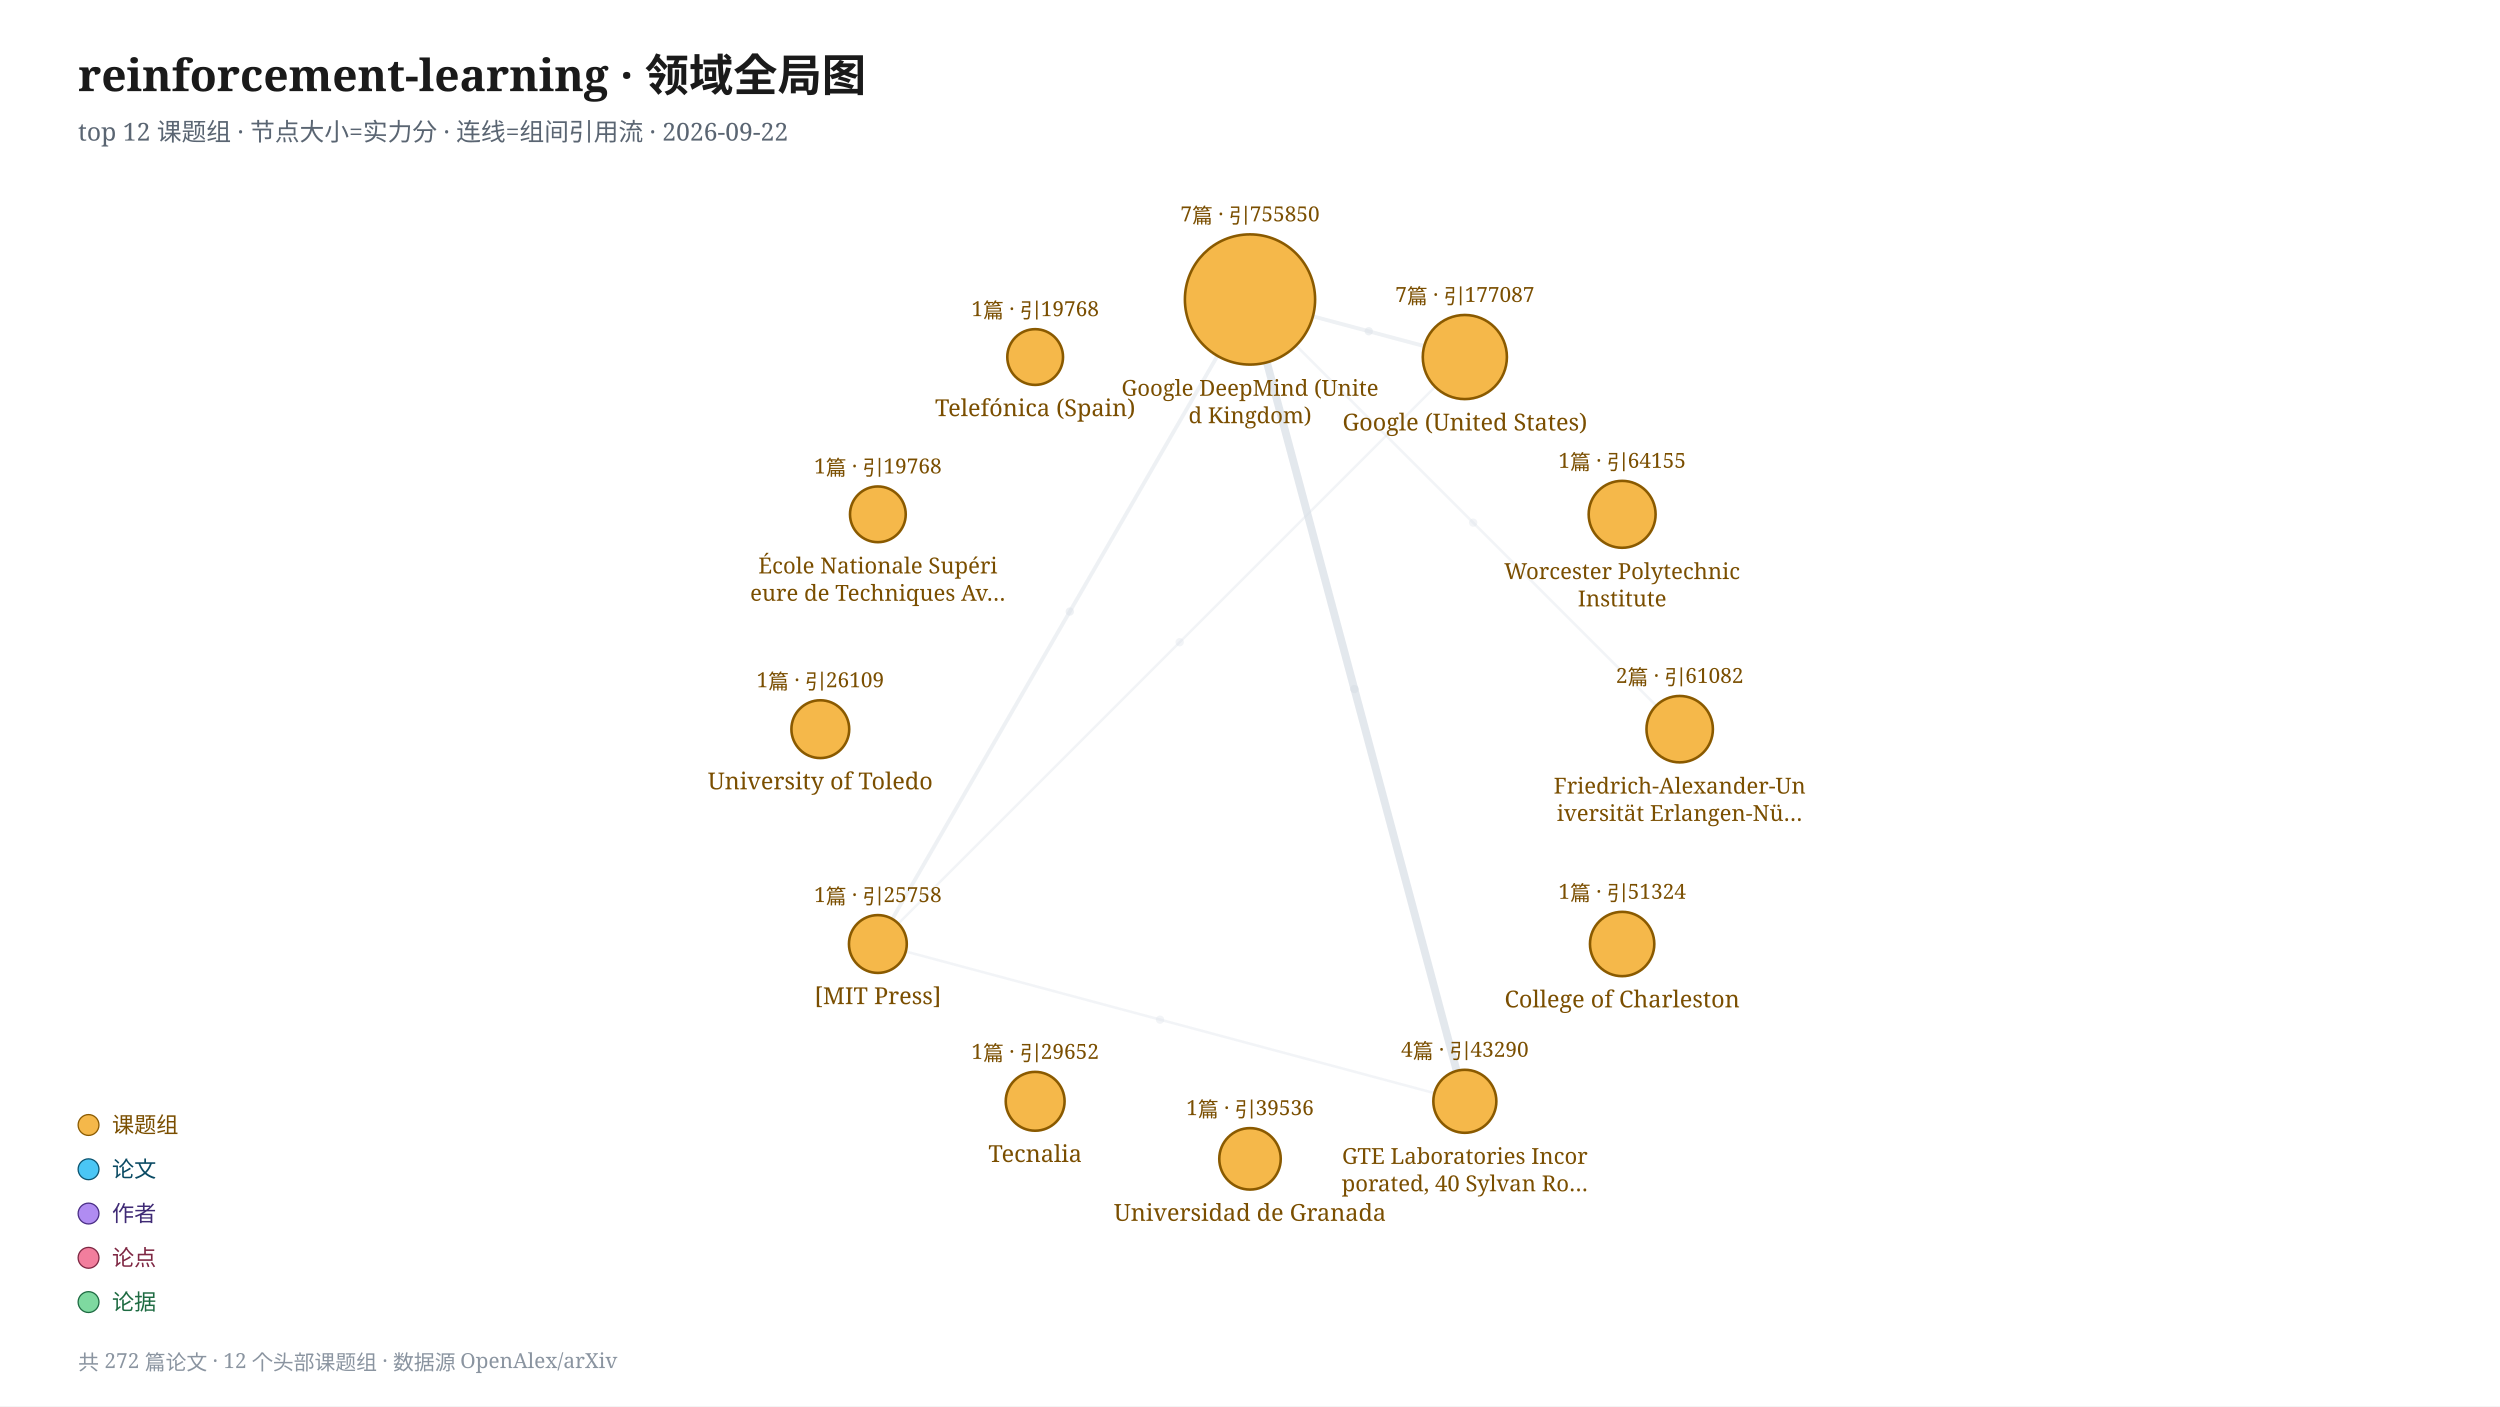
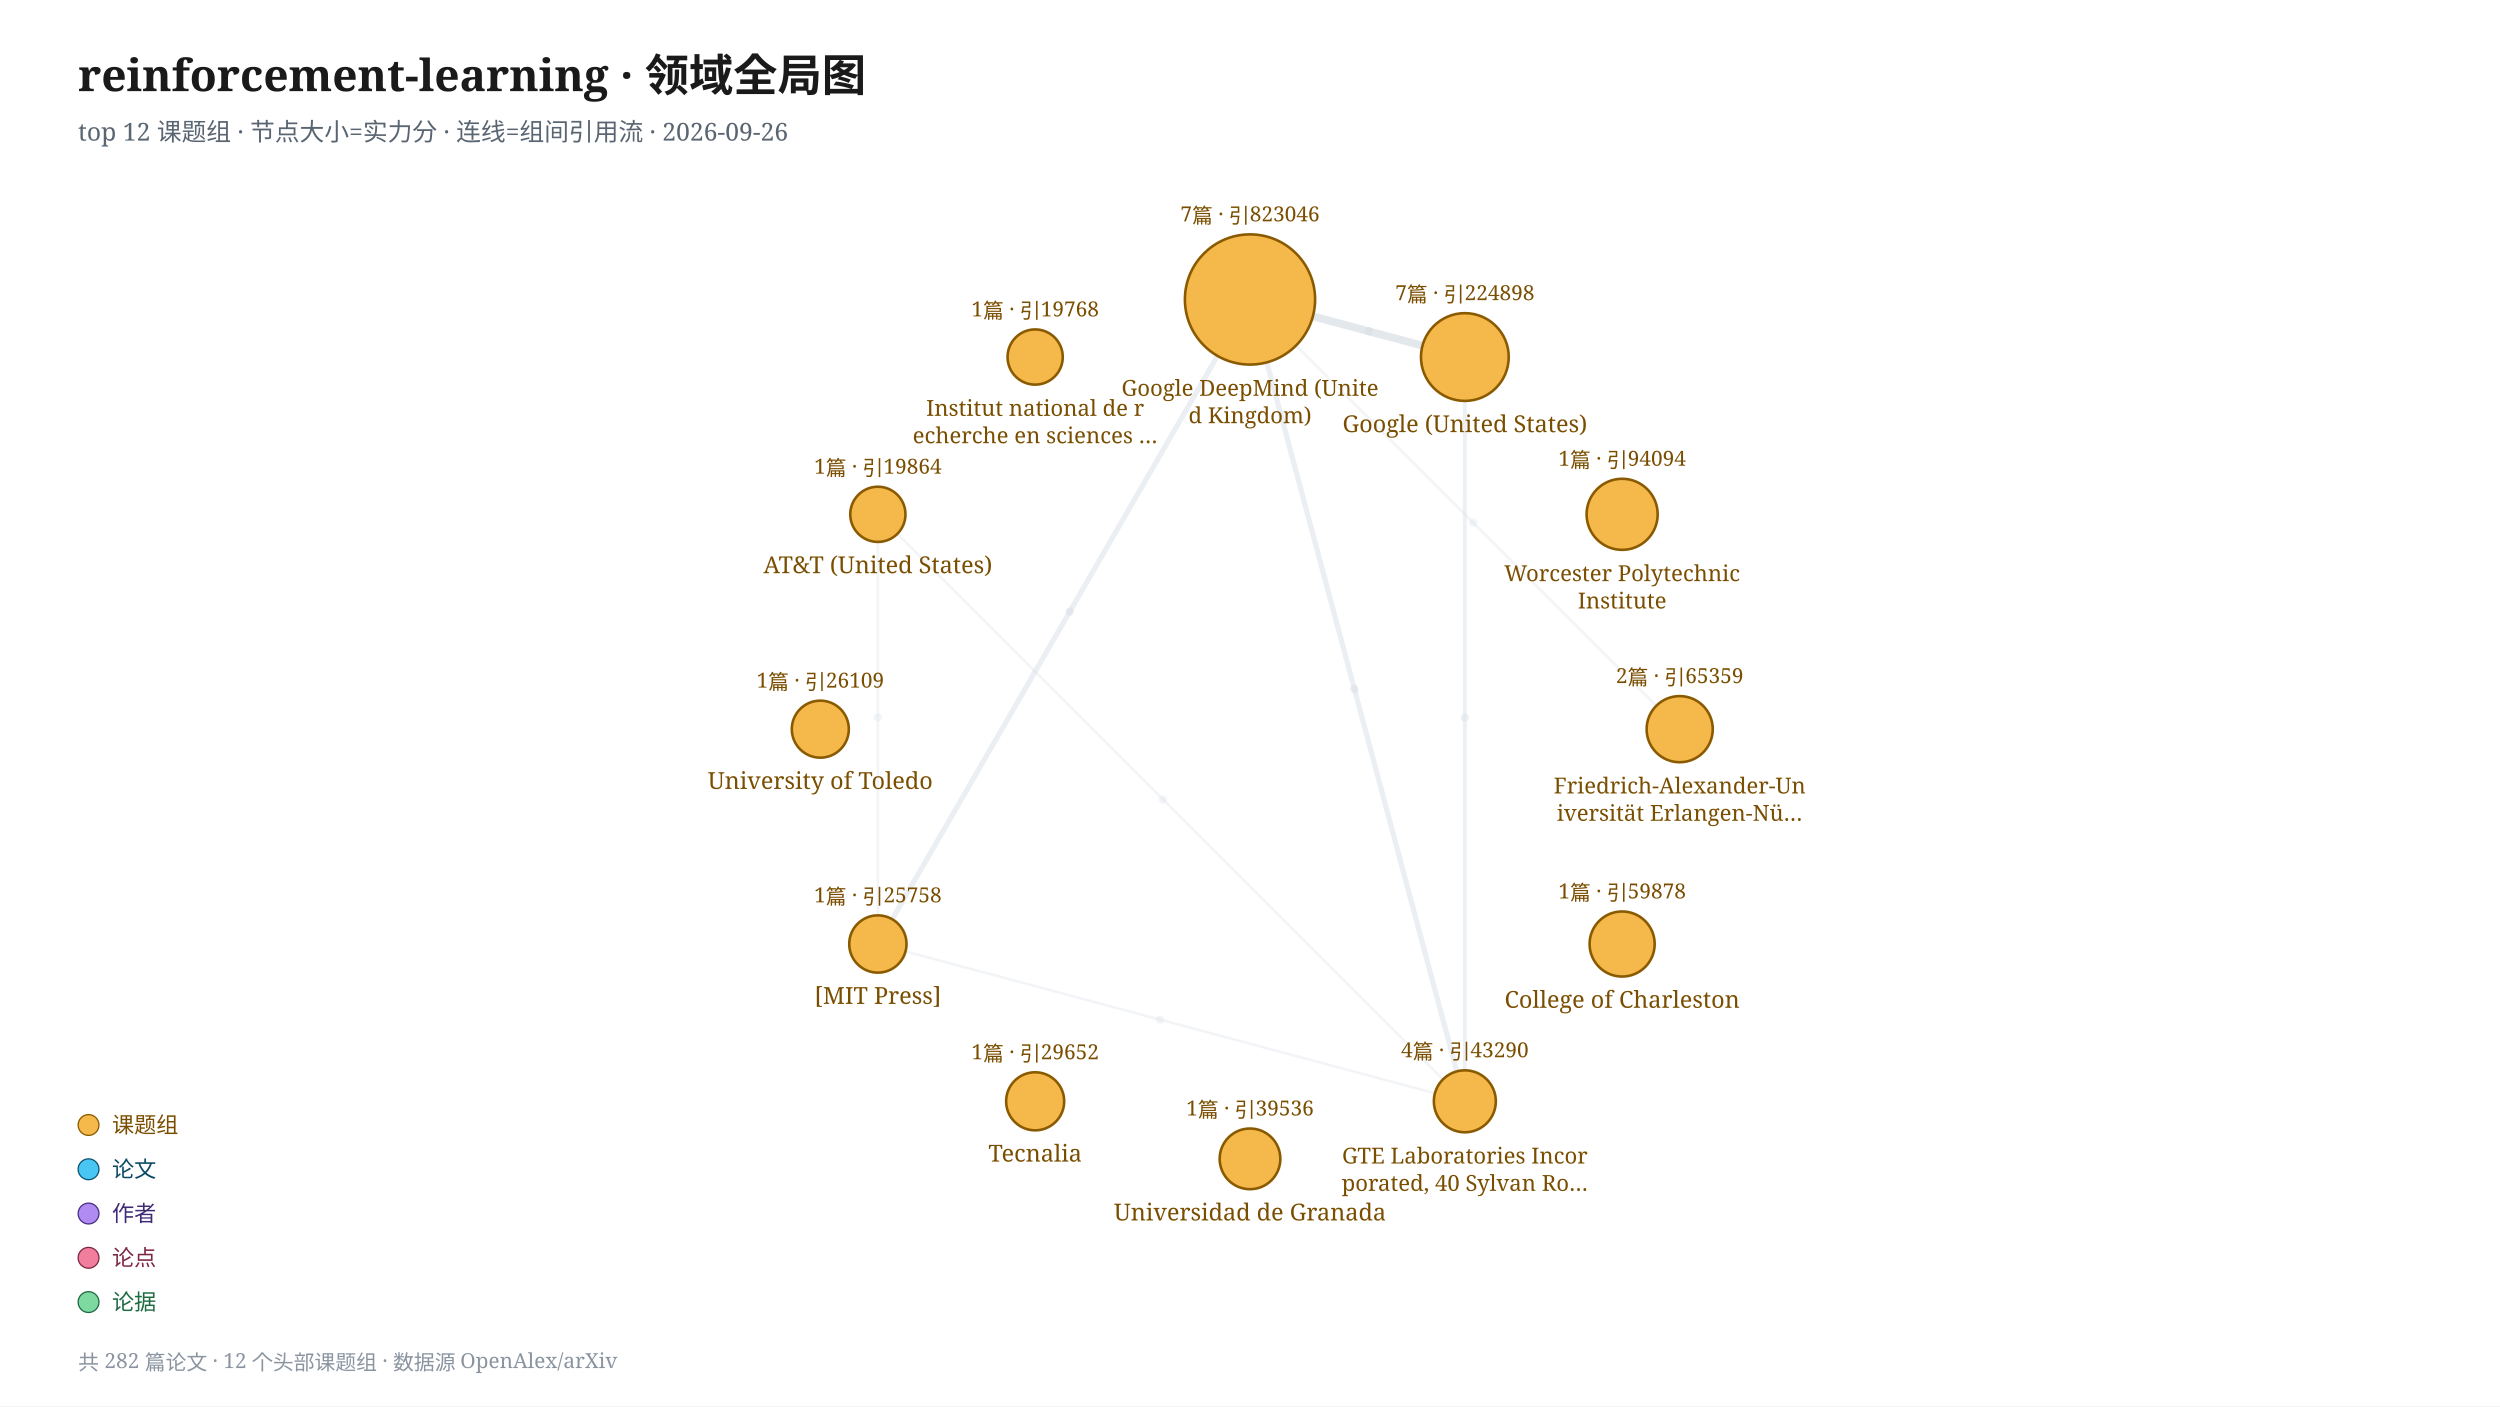
<svg xmlns="http://www.w3.org/2000/svg" width="1920" height="1080" viewBox="0 0 1920 1080">
  <defs>
    <filter id="glow">
      <feGaussianBlur stdDeviation="9" result="b" />
      <feMerge>
        <feMergeNode in="b" />
        <feMergeNode in="SourceGraphic" />
      </feMerge>
    </filter>
    <filter id="soft">
      <feGaussianBlur stdDeviation="4" result="b" />
      <feMerge>
        <feMergeNode in="b" />
        <feMergeNode in="SourceGraphic" />
      </feMerge>
    </filter>
  </defs>
  <rect width="1920" height="1080" fill="#FFFFFF" />
  <text x="60" y="70" fill="#1A1A1A" font-family="Georgia, 'Songti SC', serif" font-size="34" font-weight="bold">reinforcement-learning · 领域全局图</text>
-   <text x="60" y="108" fill="#5A6572" font-family="Georgia, serif" font-size="19">top 12 课题组 · 节点大小=实力分 · 连线=组间引用流 · 2026-09-22</text>
-   <line x1="960.0" y1="230.0" x2="674.2" y2="725.0" stroke="#DAE0E7" stroke-width="3.0" opacity="0.45" />
-   <circle cx="821.6" cy="469.7" r="3.2" fill="#DAE0E7" opacity="0.45" />
-   <line x1="960.0" y1="230.0" x2="1125.0" y2="845.8" stroke="#DAE0E7" stroke-width="6.0" opacity="0.75" />
-   <circle cx="1040.2" cy="529.2" r="3.2" fill="#DAE0E7" opacity="0.75" />
+   <text x="60" y="108" fill="#5A6572" font-family="Georgia, serif" font-size="19">top 12 课题组 · 节点大小=实力分 · 连线=组间引用流 · 2026-09-26</text>
+   <line x1="960.0" y1="230.0" x2="674.2" y2="725.0" stroke="#DAE0E7" stroke-width="4.0" opacity="0.55" />
+   <circle cx="821.6" cy="469.7" r="3.2" fill="#DAE0E7" opacity="0.55" />
+   <line x1="960.0" y1="230.0" x2="1125.0" y2="845.8" stroke="#DAE0E7" stroke-width="4.0" opacity="0.55" />
+   <circle cx="1040.2" cy="529.2" r="3.2" fill="#DAE0E7" opacity="0.55" />
  <line x1="674.2" y1="725.0" x2="1125.0" y2="845.8" stroke="#DAE0E7" stroke-width="2.0" opacity="0.35" />
  <circle cx="890.9" cy="783.1" r="3.2" fill="#DAE0E7" opacity="0.35" />
  <line x1="1290.0" y1="560.0" x2="960.0" y2="230.0" stroke="#DAE0E7" stroke-width="2.0" opacity="0.35" />
  <circle cx="1131.4" cy="401.4" r="3.2" fill="#DAE0E7" opacity="0.35" />
-   <line x1="1125.0" y1="274.2" x2="960.0" y2="230.0" stroke="#DAE0E7" stroke-width="3.0" opacity="0.45" />
-   <circle cx="1051.2" cy="254.4" r="3.2" fill="#DAE0E7" opacity="0.45" />
-   <line x1="1125.0" y1="274.2" x2="674.2" y2="725.0" stroke="#DAE0E7" stroke-width="2.0" opacity="0.35" />
-   <circle cx="906.0" cy="493.2" r="3.2" fill="#DAE0E7" opacity="0.35" />
+   <line x1="1125.0" y1="274.2" x2="960.0" y2="230.0" stroke="#DAE0E7" stroke-width="6.0" opacity="0.75" />
+   <circle cx="1051.2" cy="254.4" r="3.2" fill="#DAE0E7" opacity="0.75" />
+   <line x1="1125.0" y1="274.2" x2="1125.0" y2="845.8" stroke="#DAE0E7" stroke-width="3.0" opacity="0.45" />
+   <circle cx="1125.0" cy="551.0" r="3.2" fill="#DAE0E7" opacity="0.45" />
+   <line x1="674.2" y1="395.0" x2="1125.0" y2="845.8" stroke="#DAE0E7" stroke-width="2.0" opacity="0.35" />
+   <circle cx="893.2" cy="614.0" r="3.2" fill="#DAE0E7" opacity="0.35" />
+   <line x1="674.2" y1="395.0" x2="674.2" y2="725.0" stroke="#DAE0E7" stroke-width="2.0" opacity="0.35" />
+   <circle cx="674.2" cy="551.0" r="3.2" fill="#DAE0E7" opacity="0.35" />
  <circle cx="960.0" cy="230.0" r="50.0" fill="#F5B84A" stroke="#8A5A00" stroke-width="2" opacity="1.0" />
  <text x="960.0" y="304.0" text-anchor="middle" fill="#7A4E00" font-family="Georgia, serif" font-size="17" opacity="1.0">Google DeepMind (Unite</text>
  <text x="960.0" y="325.0" text-anchor="middle" fill="#7A4E00" font-family="Georgia, serif" font-size="17" opacity="1.0">d Kingdom)</text>
-   <text x="960.0" y="170.0" text-anchor="middle" fill="#7A4E00" font-family="Georgia, serif" font-size="16" opacity="1.0">7篇 · 引755850</text>
-   <circle cx="1125.0" cy="274.2" r="32.3" fill="#F5B84A" stroke="#8A5A00" stroke-width="2" opacity="1.0" />
-   <text x="1125.0" y="330.6" text-anchor="middle" fill="#7A4E00" font-family="Georgia, serif" font-size="18" opacity="1.0">Google (United States)</text>
-   <text x="1125.0" y="231.9" text-anchor="middle" fill="#7A4E00" font-family="Georgia, serif" font-size="16" opacity="1.0">7篇 · 引177087</text>
-   <circle cx="1245.8" cy="395.0" r="25.7" fill="#F5B84A" stroke="#8A5A00" stroke-width="2" opacity="1.0" />
-   <text x="1245.8" y="444.7" text-anchor="middle" fill="#7A4E00" font-family="Georgia, serif" font-size="17" opacity="1.0">Worcester Polytechnic </text>
-   <text x="1245.8" y="465.7" text-anchor="middle" fill="#7A4E00" font-family="Georgia, serif" font-size="17" opacity="1.0">Institute</text>
-   <text x="1245.8" y="359.3" text-anchor="middle" fill="#7A4E00" font-family="Georgia, serif" font-size="16" opacity="1.0">1篇 · 引64155</text>
-   <circle cx="1290.0" cy="560.0" r="25.5" fill="#F5B84A" stroke="#8A5A00" stroke-width="2" opacity="1.0" />
-   <text x="1290.0" y="609.5" text-anchor="middle" fill="#7A4E00" font-family="Georgia, serif" font-size="17" opacity="1.0">Friedrich-Alexander-Un</text>
-   <text x="1290.0" y="630.5" text-anchor="middle" fill="#7A4E00" font-family="Georgia, serif" font-size="17" opacity="1.0">iversität Erlangen-Nü…</text>
-   <text x="1290.0" y="524.5" text-anchor="middle" fill="#7A4E00" font-family="Georgia, serif" font-size="16" opacity="1.0">2篇 · 引61082</text>
-   <circle cx="1245.8" cy="725.0" r="24.7" fill="#F5B84A" stroke="#8A5A00" stroke-width="2" opacity="1.0" />
-   <text x="1245.8" y="773.7" text-anchor="middle" fill="#7A4E00" font-family="Georgia, serif" font-size="18" opacity="1.0">College of Charleston</text>
-   <text x="1245.8" y="690.3" text-anchor="middle" fill="#7A4E00" font-family="Georgia, serif" font-size="16" opacity="1.0">1篇 · 引51324</text>
-   <circle cx="1125.0" cy="845.8" r="24.2" fill="#F5B84A" stroke="#8A5A00" stroke-width="2" opacity="1.0" />
-   <text x="1125.0" y="893.9" text-anchor="middle" fill="#7A4E00" font-family="Georgia, serif" font-size="17" opacity="1.0">GTE Laboratories Incor</text>
-   <text x="1125.0" y="914.9" text-anchor="middle" fill="#7A4E00" font-family="Georgia, serif" font-size="17" opacity="1.0">porated, 40 Sylvan Ro…</text>
-   <text x="1125.0" y="811.6" text-anchor="middle" fill="#7A4E00" font-family="Georgia, serif" font-size="16" opacity="1.0">4篇 · 引43290</text>
-   <circle cx="960.0" cy="890.0" r="23.6" fill="#F5B84A" stroke="#8A5A00" stroke-width="2" opacity="1.0" />
-   <text x="960.0" y="937.6" text-anchor="middle" fill="#7A4E00" font-family="Georgia, serif" font-size="18" opacity="1.0">Universidad de Granada</text>
-   <text x="960.0" y="856.4" text-anchor="middle" fill="#7A4E00" font-family="Georgia, serif" font-size="16" opacity="1.0">1篇 · 引39536</text>
-   <circle cx="795.0" cy="845.8" r="22.6" fill="#F5B84A" stroke="#8A5A00" stroke-width="2" opacity="1.0" />
-   <text x="795.0" y="892.4" text-anchor="middle" fill="#7A4E00" font-family="Georgia, serif" font-size="18" opacity="1.0">Tecnalia</text>
-   <text x="795.0" y="813.2" text-anchor="middle" fill="#7A4E00" font-family="Georgia, serif" font-size="16" opacity="1.0">1篇 · 引29652</text>
-   <circle cx="674.2" cy="725.0" r="22.2" fill="#F5B84A" stroke="#8A5A00" stroke-width="2" opacity="1.0" />
-   <text x="674.2" y="771.2" text-anchor="middle" fill="#7A4E00" font-family="Georgia, serif" font-size="18" opacity="1.0">[MIT Press]</text>
-   <text x="674.2" y="692.8" text-anchor="middle" fill="#7A4E00" font-family="Georgia, serif" font-size="16" opacity="1.0">1篇 · 引25758</text>
-   <circle cx="630.0" cy="560.0" r="22.2" fill="#F5B84A" stroke="#8A5A00" stroke-width="2" opacity="1.0" />
-   <text x="630.0" y="606.2" text-anchor="middle" fill="#7A4E00" font-family="Georgia, serif" font-size="18" opacity="1.0">University of Toledo</text>
-   <text x="630.0" y="527.8" text-anchor="middle" fill="#7A4E00" font-family="Georgia, serif" font-size="16" opacity="1.0">1篇 · 引26109</text>
-   <circle cx="674.2" cy="395.0" r="21.4" fill="#F5B84A" stroke="#8A5A00" stroke-width="2" opacity="1.0" />
-   <text x="674.2" y="440.4" text-anchor="middle" fill="#7A4E00" font-family="Georgia, serif" font-size="17" opacity="1.0">École Nationale Supéri</text>
-   <text x="674.2" y="461.4" text-anchor="middle" fill="#7A4E00" font-family="Georgia, serif" font-size="17" opacity="1.0">eure de Techniques Av…</text>
-   <text x="674.2" y="363.6" text-anchor="middle" fill="#7A4E00" font-family="Georgia, serif" font-size="16" opacity="1.0">1篇 · 引19768</text>
-   <circle cx="795.0" cy="274.2" r="21.4" fill="#F5B84A" stroke="#8A5A00" stroke-width="2" opacity="1.0" />
-   <text x="795.0" y="319.6" text-anchor="middle" fill="#7A4E00" font-family="Georgia, serif" font-size="18" opacity="1.0">Telefónica (Spain)</text>
-   <text x="795.0" y="242.8" text-anchor="middle" fill="#7A4E00" font-family="Georgia, serif" font-size="16" opacity="1.0">1篇 · 引19768</text>
+   <text x="960.0" y="170.0" text-anchor="middle" fill="#7A4E00" font-family="Georgia, serif" font-size="16" opacity="1.0">7篇 · 引823046</text>
+   <circle cx="1125.0" cy="274.2" r="33.7" fill="#F5B84A" stroke="#8A5A00" stroke-width="2" opacity="1.0" />
+   <text x="1125.0" y="331.9" text-anchor="middle" fill="#7A4E00" font-family="Georgia, serif" font-size="18" opacity="1.0">Google (United States)</text>
+   <text x="1125.0" y="230.5" text-anchor="middle" fill="#7A4E00" font-family="Georgia, serif" font-size="16" opacity="1.0">7篇 · 引224898</text>
+   <circle cx="1245.8" cy="395.0" r="27.3" fill="#F5B84A" stroke="#8A5A00" stroke-width="2" opacity="1.0" />
+   <text x="1245.8" y="446.3" text-anchor="middle" fill="#7A4E00" font-family="Georgia, serif" font-size="17" opacity="1.0">Worcester Polytechnic </text>
+   <text x="1245.8" y="467.3" text-anchor="middle" fill="#7A4E00" font-family="Georgia, serif" font-size="17" opacity="1.0">Institute</text>
+   <text x="1245.8" y="357.7" text-anchor="middle" fill="#7A4E00" font-family="Georgia, serif" font-size="16" opacity="1.0">1篇 · 引94094</text>
+   <circle cx="1290.0" cy="560.0" r="25.4" fill="#F5B84A" stroke="#8A5A00" stroke-width="2" opacity="1.0" />
+   <text x="1290.0" y="609.4" text-anchor="middle" fill="#7A4E00" font-family="Georgia, serif" font-size="17" opacity="1.0">Friedrich-Alexander-Un</text>
+   <text x="1290.0" y="630.4" text-anchor="middle" fill="#7A4E00" font-family="Georgia, serif" font-size="17" opacity="1.0">iversität Erlangen-Nü…</text>
+   <text x="1290.0" y="524.6" text-anchor="middle" fill="#7A4E00" font-family="Georgia, serif" font-size="16" opacity="1.0">2篇 · 引65359</text>
+   <circle cx="1245.8" cy="725.0" r="25.0" fill="#F5B84A" stroke="#8A5A00" stroke-width="2" opacity="1.0" />
+   <text x="1245.8" y="774.0" text-anchor="middle" fill="#7A4E00" font-family="Georgia, serif" font-size="18" opacity="1.0">College of Charleston</text>
+   <text x="1245.8" y="690.0" text-anchor="middle" fill="#7A4E00" font-family="Georgia, serif" font-size="16" opacity="1.0">1篇 · 引59878</text>
+   <circle cx="1125.0" cy="845.8" r="23.8" fill="#F5B84A" stroke="#8A5A00" stroke-width="2" opacity="1.0" />
+   <text x="1125.0" y="893.6" text-anchor="middle" fill="#7A4E00" font-family="Georgia, serif" font-size="17" opacity="1.0">GTE Laboratories Incor</text>
+   <text x="1125.0" y="914.6" text-anchor="middle" fill="#7A4E00" font-family="Georgia, serif" font-size="17" opacity="1.0">porated, 40 Sylvan Ro…</text>
+   <text x="1125.0" y="812.0" text-anchor="middle" fill="#7A4E00" font-family="Georgia, serif" font-size="16" opacity="1.0">4篇 · 引43290</text>
+   <circle cx="960.0" cy="890.0" r="23.3" fill="#F5B84A" stroke="#8A5A00" stroke-width="2" opacity="1.0" />
+   <text x="960.0" y="937.3" text-anchor="middle" fill="#7A4E00" font-family="Georgia, serif" font-size="18" opacity="1.0">Universidad de Granada</text>
+   <text x="960.0" y="856.7" text-anchor="middle" fill="#7A4E00" font-family="Georgia, serif" font-size="16" opacity="1.0">1篇 · 引39536</text>
+   <circle cx="795.0" cy="845.8" r="22.3" fill="#F5B84A" stroke="#8A5A00" stroke-width="2" opacity="1.0" />
+   <text x="795.0" y="892.1" text-anchor="middle" fill="#7A4E00" font-family="Georgia, serif" font-size="18" opacity="1.0">Tecnalia</text>
+   <text x="795.0" y="813.5" text-anchor="middle" fill="#7A4E00" font-family="Georgia, serif" font-size="16" opacity="1.0">1篇 · 引29652</text>
+   <circle cx="674.2" cy="725.0" r="22.0" fill="#F5B84A" stroke="#8A5A00" stroke-width="2" opacity="1.0" />
+   <text x="674.2" y="771.0" text-anchor="middle" fill="#7A4E00" font-family="Georgia, serif" font-size="18" opacity="1.0">[MIT Press]</text>
+   <text x="674.2" y="693.0" text-anchor="middle" fill="#7A4E00" font-family="Georgia, serif" font-size="16" opacity="1.0">1篇 · 引25758</text>
+   <circle cx="630.0" cy="560.0" r="21.9" fill="#F5B84A" stroke="#8A5A00" stroke-width="2" opacity="1.0" />
+   <text x="630.0" y="605.9" text-anchor="middle" fill="#7A4E00" font-family="Georgia, serif" font-size="18" opacity="1.0">University of Toledo</text>
+   <text x="630.0" y="528.1" text-anchor="middle" fill="#7A4E00" font-family="Georgia, serif" font-size="16" opacity="1.0">1篇 · 引26109</text>
+   <circle cx="674.2" cy="395.0" r="21.2" fill="#F5B84A" stroke="#8A5A00" stroke-width="2" opacity="1.0" />
+   <text x="674.2" y="440.2" text-anchor="middle" fill="#7A4E00" font-family="Georgia, serif" font-size="18" opacity="1.0">AT&amp;T (United States)</text>
+   <text x="674.2" y="363.8" text-anchor="middle" fill="#7A4E00" font-family="Georgia, serif" font-size="16" opacity="1.0">1篇 · 引19864</text>
+   <circle cx="795.0" cy="274.2" r="21.2" fill="#F5B84A" stroke="#8A5A00" stroke-width="2" opacity="1.0" />
+   <text x="795.0" y="319.4" text-anchor="middle" fill="#7A4E00" font-family="Georgia, serif" font-size="17" opacity="1.0">Institut national de r</text>
+   <text x="795.0" y="340.4" text-anchor="middle" fill="#7A4E00" font-family="Georgia, serif" font-size="17" opacity="1.0">echerche en sciences …</text>
+   <text x="795.0" y="243.0" text-anchor="middle" fill="#7A4E00" font-family="Georgia, serif" font-size="16" opacity="1.0">1篇 · 引19768</text>
  <circle cx="68" cy="864" r="8" fill="#F5B84A" stroke="#8A5A00" />
  <text x="86" y="870" fill="#7A4E00" font-family="Georgia, serif" font-size="17">课题组</text>
  <circle cx="68" cy="898" r="8" fill="#4AC6F5" stroke="#0B5470" />
  <text x="86" y="904" fill="#0A4A63" font-family="Georgia, serif" font-size="17">论文</text>
  <circle cx="68" cy="932" r="8" fill="#B08CF2" stroke="#4A2E86" />
  <text x="86" y="938" fill="#3F2A75" font-family="Georgia, serif" font-size="17">作者</text>
  <circle cx="68" cy="966" r="8" fill="#F27E9D" stroke="#7E2743" />
  <text x="86" y="972" fill="#7E2743" font-family="Georgia, serif" font-size="17">论点</text>
  <circle cx="68" cy="1000" r="8" fill="#7ED9A0" stroke="#1E6B42" />
  <text x="86" y="1006" fill="#1E6B42" font-family="Georgia, serif" font-size="17">论据</text>
-   <text x="60" y="1052" fill="#8A94A0" font-family="Georgia, serif" font-size="16">共 272 篇论文 · 12 个头部课题组 · 数据源 OpenAlex/arXiv</text>
+   <text x="60" y="1052" fill="#8A94A0" font-family="Georgia, serif" font-size="16">共 282 篇论文 · 12 个头部课题组 · 数据源 OpenAlex/arXiv</text>
</svg>
